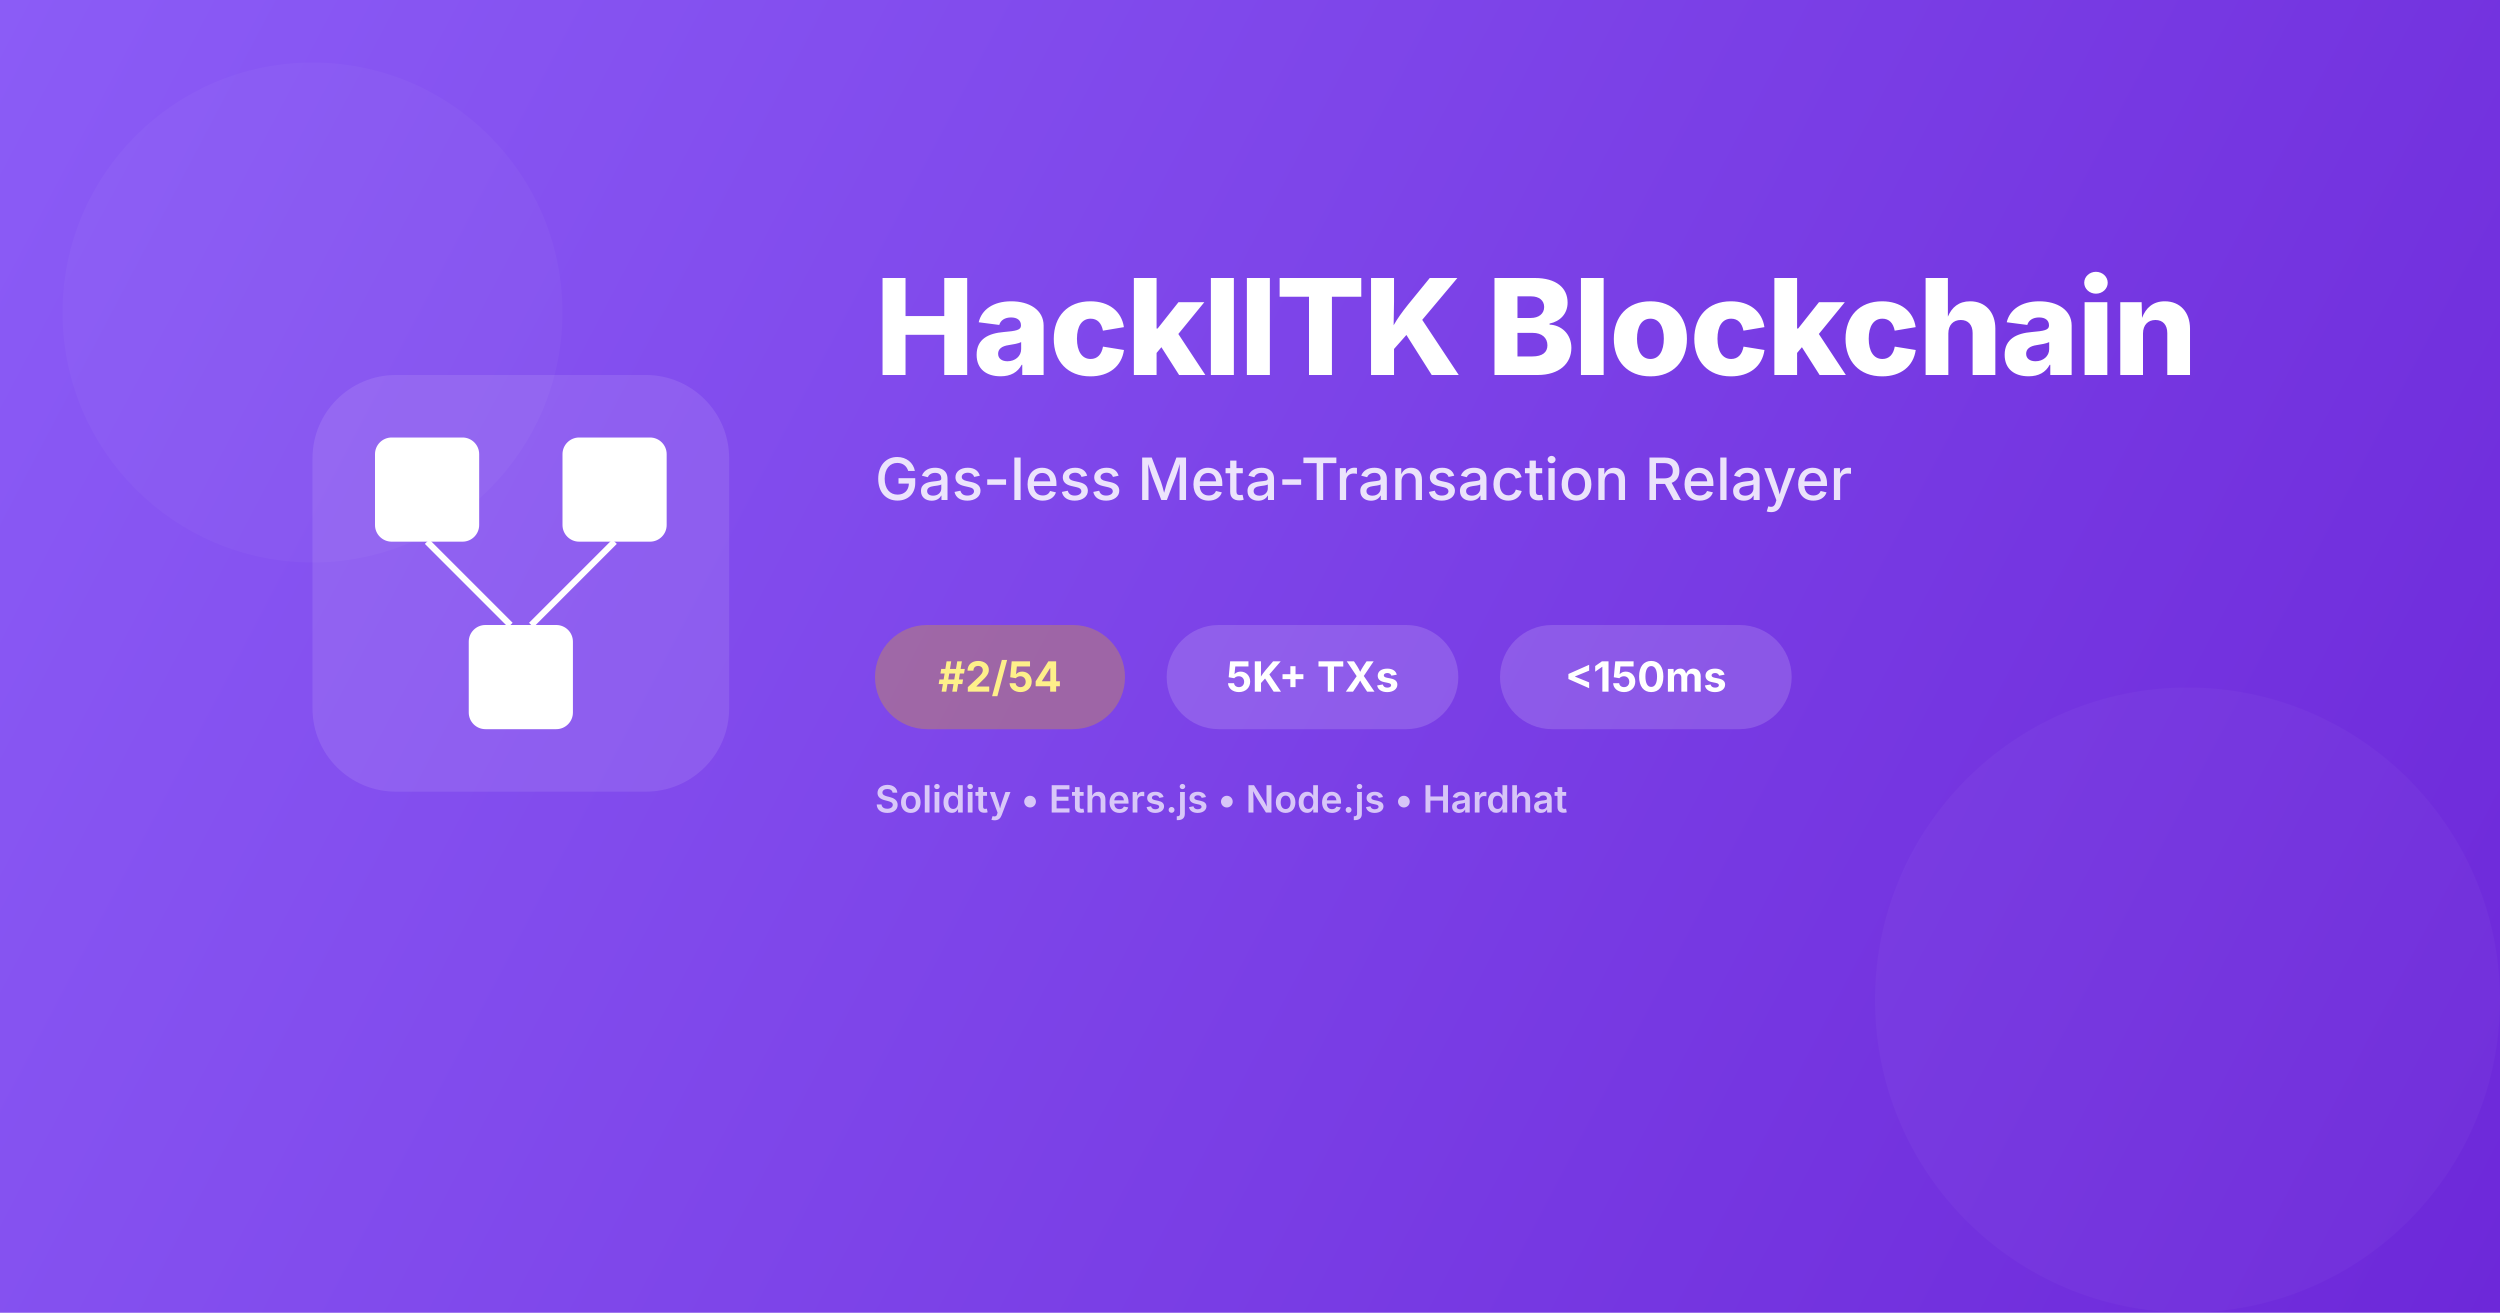
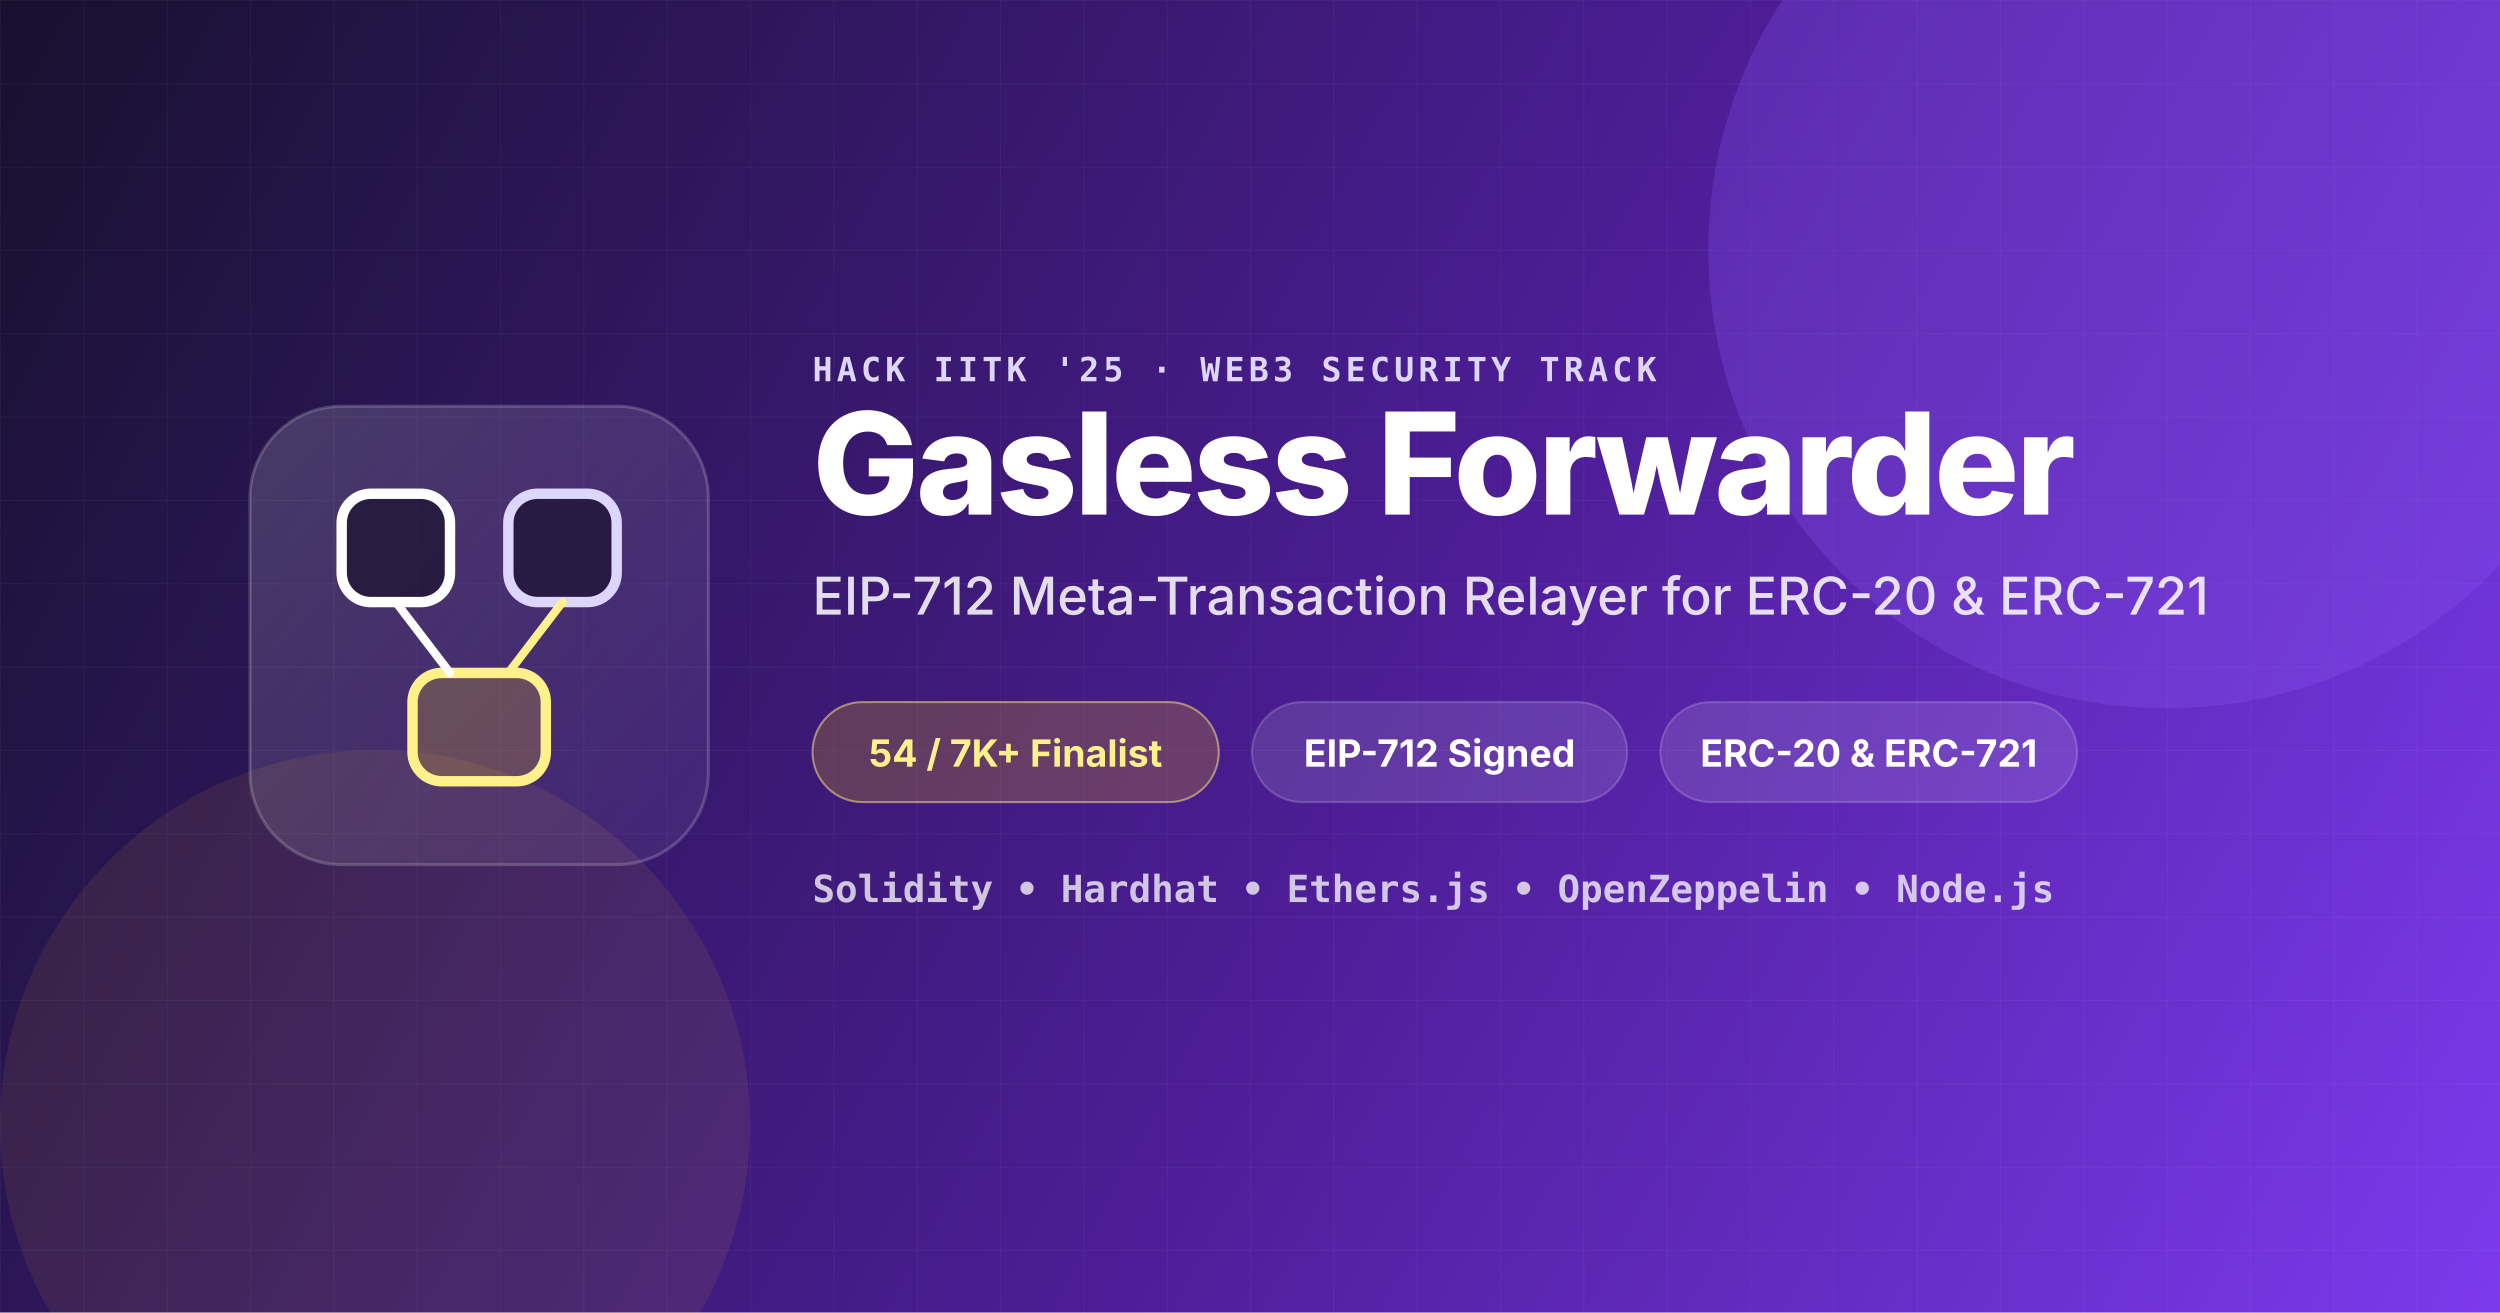
<svg xmlns="http://www.w3.org/2000/svg" width="1200" height="630" viewBox="0 0 1200 630" fill="none">
-   <rect width="1200" height="630" fill="#8B5CF6" />
-   <rect width="1200" height="630" fill="url(#gradient)" />
  <defs>
-     <linearGradient id="gradient" x1="0" y1="0" x2="1200" y2="630" gradientUnits="userSpaceOnUse">
-       <stop offset="0%" stop-color="#8B5CF6" />
-       <stop offset="100%" stop-color="#6D28D9" />
+     <linearGradient id="bgGrad" x1="0" y1="0" x2="1200" y2="630" gradientUnits="userSpaceOnUse">
+       <stop offset="0%" stop-color="#17112E" />
+       <stop offset="55%" stop-color="#4C1D95" />
+       <stop offset="100%" stop-color="#7C3AED" />
    </linearGradient>
+     <linearGradient id="cardGrad" x1="0" y1="0" x2="220" y2="220" gradientUnits="userSpaceOnUse">
+       <stop offset="0%" stop-color="rgba(255,255,255,0.16)" />
+       <stop offset="100%" stop-color="rgba(255,255,255,0.05)" />
+     </linearGradient>
+     <pattern id="grid" width="40" height="40" patternUnits="userSpaceOnUse">
+       <path d="M 40 0 L 0 0 0 40" fill="none" stroke="rgba(255,255,255,0.04)" stroke-width="1" />
+     </pattern>
  </defs>
-   <circle cx="150" cy="150" r="120" fill="rgba(255,255,255,0.03)" />
-   <circle cx="1050" cy="480" r="150" fill="rgba(255,255,255,0.03)" />
-   <g transform="translate(150, 180)">
-     <rect x="0" y="0" width="200" height="200" rx="40" fill="rgba(255,255,255,0.1)" />
-     <rect x="30" y="30" width="50" height="50" rx="8" fill="white" />
-     <rect x="120" y="30" width="50" height="50" rx="8" fill="white" />
-     <rect x="75" y="120" width="50" height="50" rx="8" fill="white" />
-     <line x1="55" y1="80" x2="95" y2="120" stroke="white" stroke-width="3" />
-     <line x1="145" y1="80" x2="105" y2="120" stroke="white" stroke-width="3" />
+   <rect width="1200" height="630" fill="url(#bgGrad)" />
+   <rect width="1200" height="630" fill="url(#grid)" />
+   <circle cx="1040" cy="120" r="220" fill="#8B5CF6" opacity="0.25" />
+   <circle cx="180" cy="540" r="180" fill="#FACC15" opacity="0.08" />
+   <g transform="translate(120, 195)">
+     <rect width="220" height="220" rx="44" fill="url(#cardGrad)" stroke="rgba(255,255,255,0.18)" stroke-width="1.5" />
+     <rect x="44" y="42" width="52" height="52" rx="14" fill="rgba(15,10,30,0.55)" stroke="white" stroke-width="5" />
+     <rect x="124" y="42" width="52" height="52" rx="14" fill="rgba(15,10,30,0.55)" stroke="#DDD6FE" stroke-width="5" />
+     <rect x="78" y="128" width="64" height="52" rx="14" fill="#FACC15" fill-opacity="0.2" stroke="#FEF08A" stroke-width="5" />
+     <line x1="70" y1="94" x2="96" y2="128" stroke="white" stroke-width="4" stroke-linecap="round" />
+     <line x1="150" y1="94" x2="124" y2="128" stroke="#FEF08A" stroke-width="4" stroke-linecap="round" />
  </g>
-   <g transform="translate(420, 180)">
-     <text x="0" y="0" font-family="system-ui, -apple-system, sans-serif" font-size="64" font-weight="800" fill="white" letter-spacing="-1">
-       HackIITK Blockchain
+   <g transform="translate(390, 215)">
+     <text x="0" y="-32" font-family="ui-monospace, SFMono-Regular, Menlo, monospace" font-size="16" font-weight="600" fill="#DDD6FE" letter-spacing="2">
+       HACK IITK '25 · WEB3 SECURITY TRACK
    </text>
-     <text x="0" y="60" font-family="system-ui, -apple-system, sans-serif" font-size="28" font-weight="500" fill="rgba(255,255,255,0.85)">
-       Gas-less Meta-Transaction Relayer
+     <text x="0" y="32" font-family="system-ui, -apple-system, Segoe UI, sans-serif" font-size="68" font-weight="800" fill="white" letter-spacing="-1.5">
+       Gasless Forwarder
    </text>
-     <g transform="translate(0, 120)">
-       <g>
-         <rect x="0" y="0" width="120" height="50" rx="25" fill="rgba(234, 179, 8, 0.3)" />
-         <text x="60" y="32" font-family="system-ui, -apple-system, sans-serif" font-size="20" font-weight="700" fill="#FEF08A" text-anchor="middle">
-           #2/54
-         </text>
-       </g>
-       <g transform="translate(140, 0)">
-         <rect x="0" y="0" width="140" height="50" rx="25" fill="rgba(255,255,255,0.15)" />
-         <text x="70" y="32" font-family="system-ui, -apple-system, sans-serif" font-size="20" font-weight="700" fill="white" text-anchor="middle">
-           5K+ TXs
-         </text>
-       </g>
-       <g transform="translate(300, 0)">
-         <rect x="0" y="0" width="140" height="50" rx="25" fill="rgba(255,255,255,0.15)" />
-         <text x="70" y="32" font-family="system-ui, -apple-system, sans-serif" font-size="20" font-weight="700" fill="white" text-anchor="middle">
-           &lt;150ms
-         </text>
-       </g>
-     </g>
-     <g transform="translate(0, 210)">
-       <text x="0" y="0" font-family="system-ui, -apple-system, sans-serif" font-size="18" font-weight="600" fill="rgba(255,255,255,0.7)">
-         Solidity • Ethers.js • Node.js • Hardhat
+     <text x="0" y="80" font-family="system-ui, -apple-system, Segoe UI, sans-serif" font-size="25" font-weight="500" fill="rgba(255,255,255,0.85)">
+       EIP-712 Meta-Transaction Relayer for ERC-20 &amp; ERC-721
+     </text>
+     <g transform="translate(0, 122)">
+       <rect x="0" y="0" width="195" height="48" rx="24" fill="rgba(234, 179, 8, 0.22)" stroke="rgba(254, 240, 138, 0.5)" stroke-width="1" />
+       <text x="97.5" y="31" font-family="system-ui, -apple-system, sans-serif" font-size="18" font-weight="700" fill="#FEF08A" text-anchor="middle">
+         54 / 7K+ Finalist
+       </text>
+       <rect x="211" y="0" width="180" height="48" rx="24" fill="rgba(255,255,255,0.12)" stroke="rgba(255,255,255,0.18)" stroke-width="1" />
+       <text x="301" y="31" font-family="system-ui, -apple-system, sans-serif" font-size="18" font-weight="700" fill="white" text-anchor="middle">
+         EIP-712 Signed
+       </text>
+       <rect x="407" y="0" width="200" height="48" rx="24" fill="rgba(255,255,255,0.12)" stroke="rgba(255,255,255,0.18)" stroke-width="1" />
+       <text x="507" y="31" font-family="system-ui, -apple-system, sans-serif" font-size="18" font-weight="700" fill="white" text-anchor="middle">
+         ERC-20 &amp; ERC-721
      </text>
    </g>
+     <text x="0" y="218" font-family="ui-monospace, SFMono-Regular, Menlo, monospace" font-size="18" font-weight="600" fill="rgba(255,255,255,0.75)">
+       Solidity  •  Hardhat  •  Ethers.js  •  OpenZeppelin  •  Node.js
+     </text>
  </g>
</svg>
